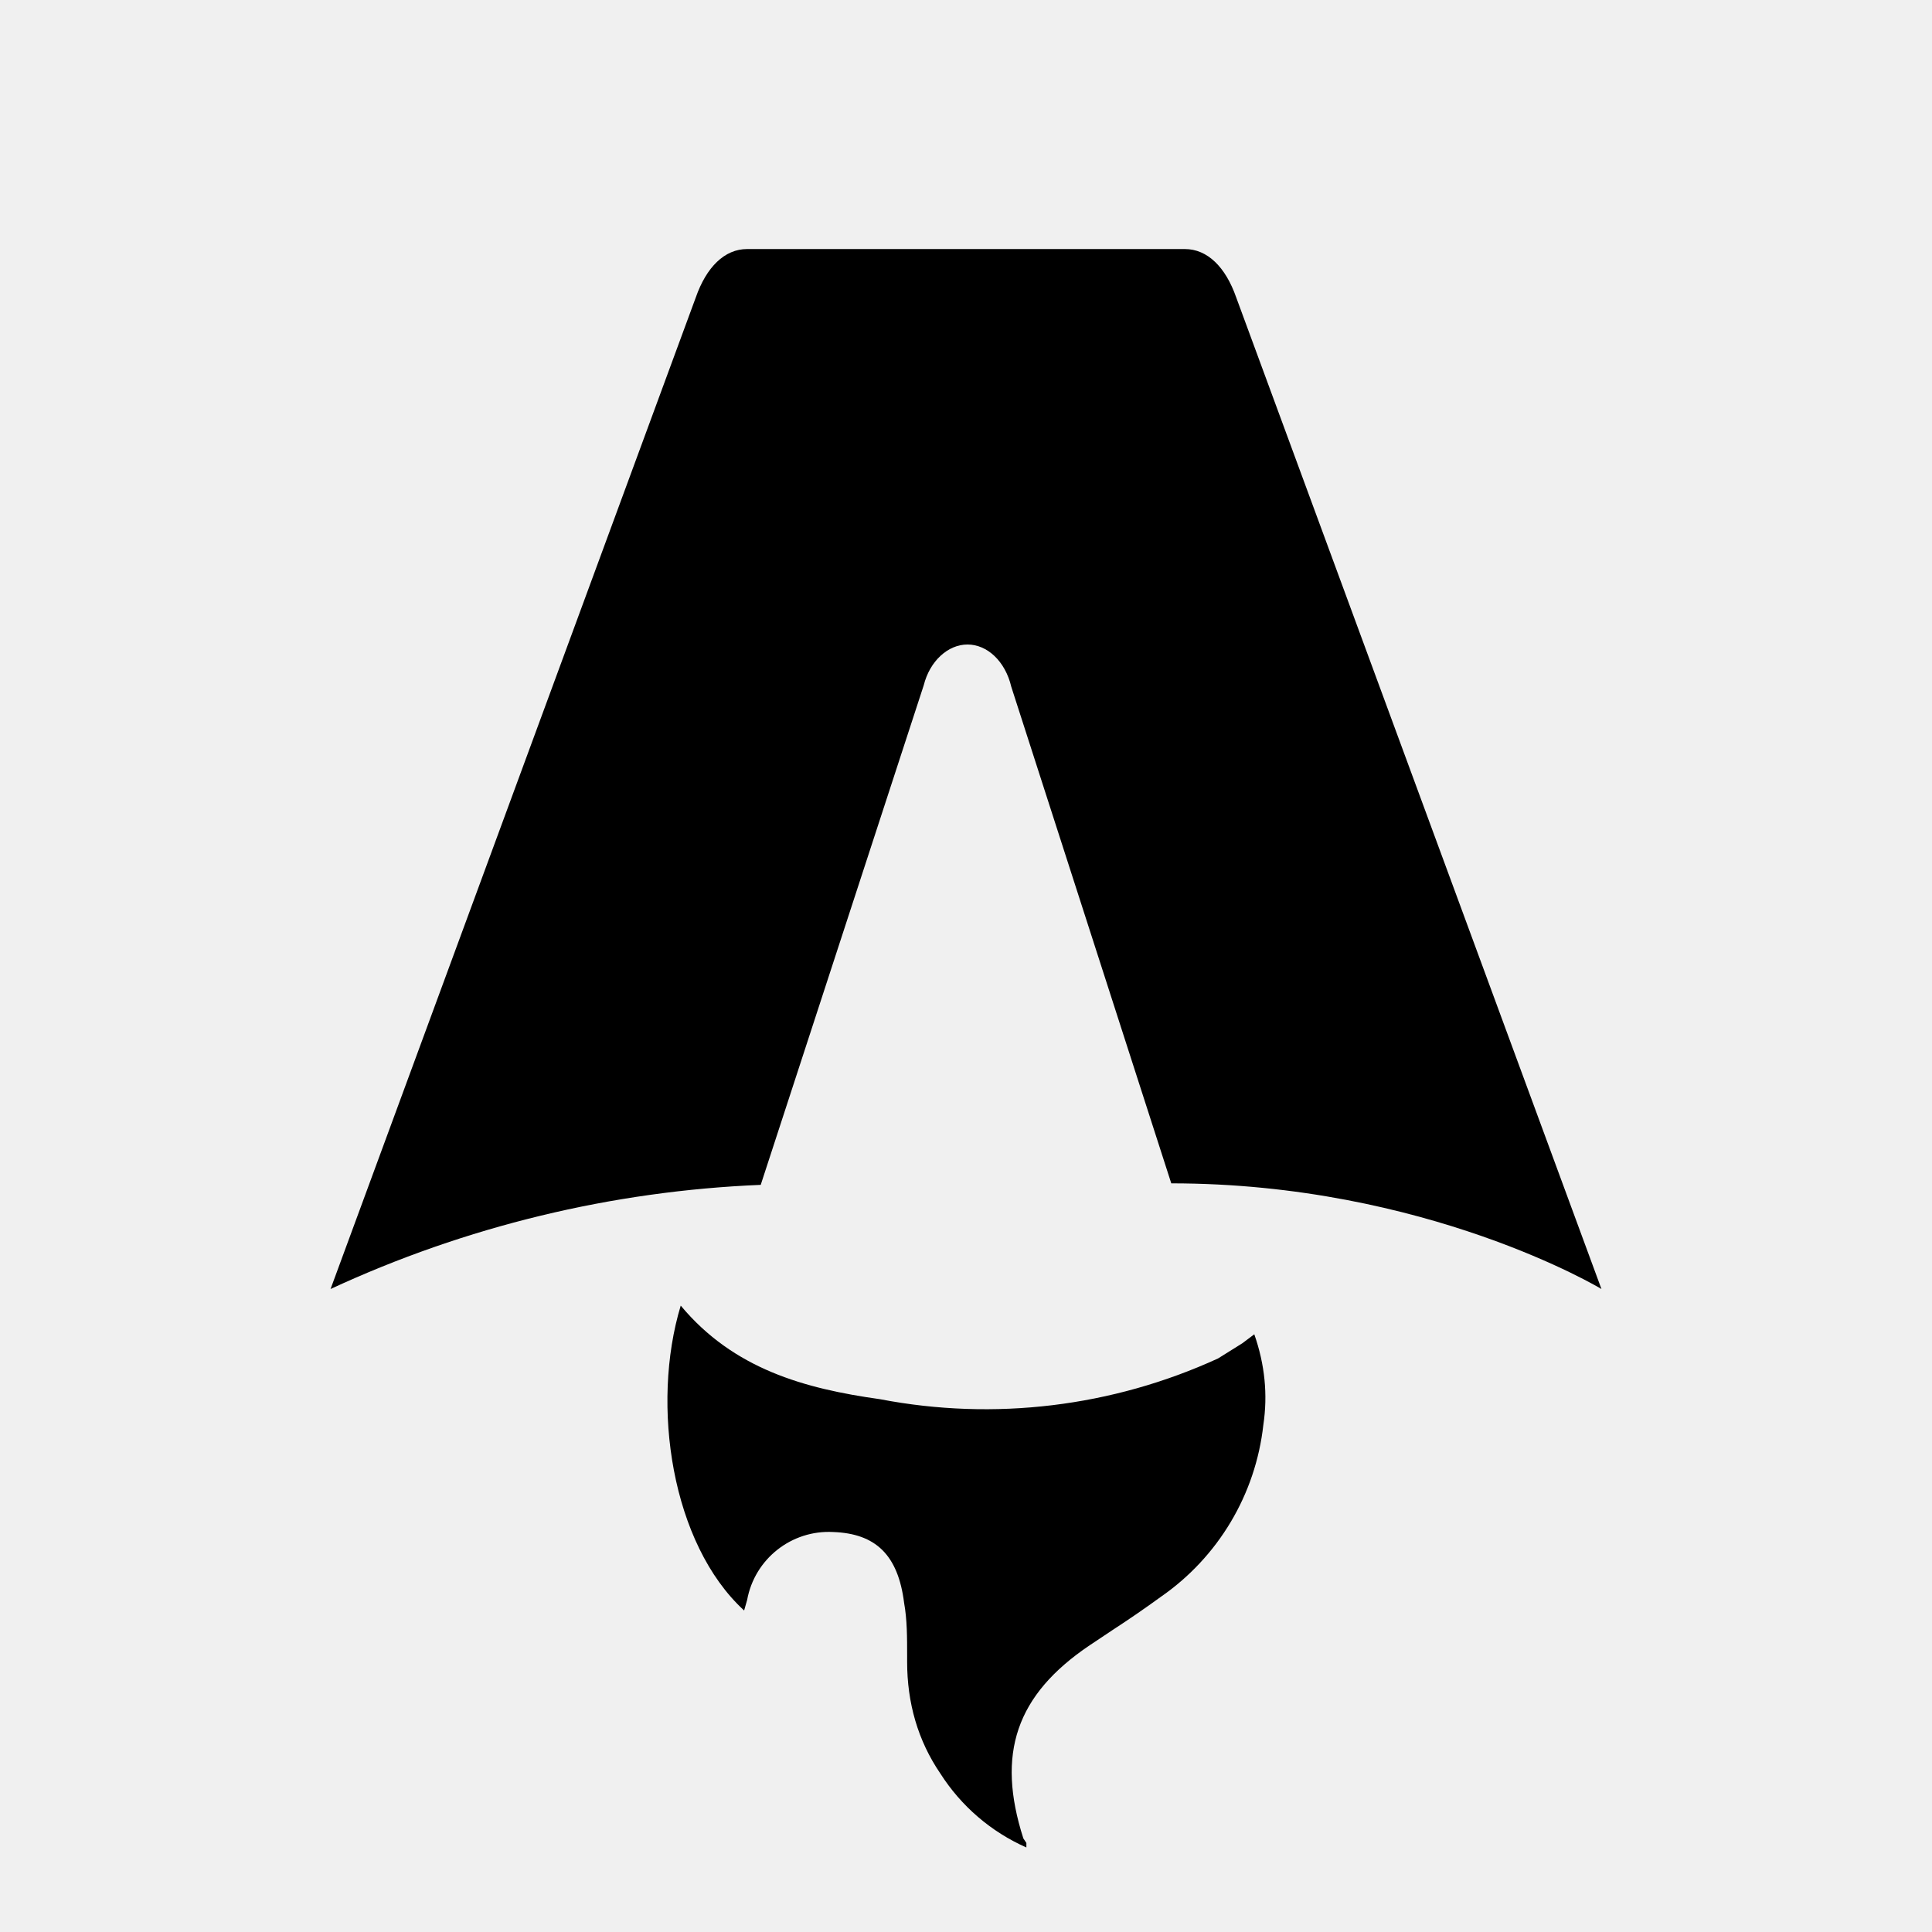
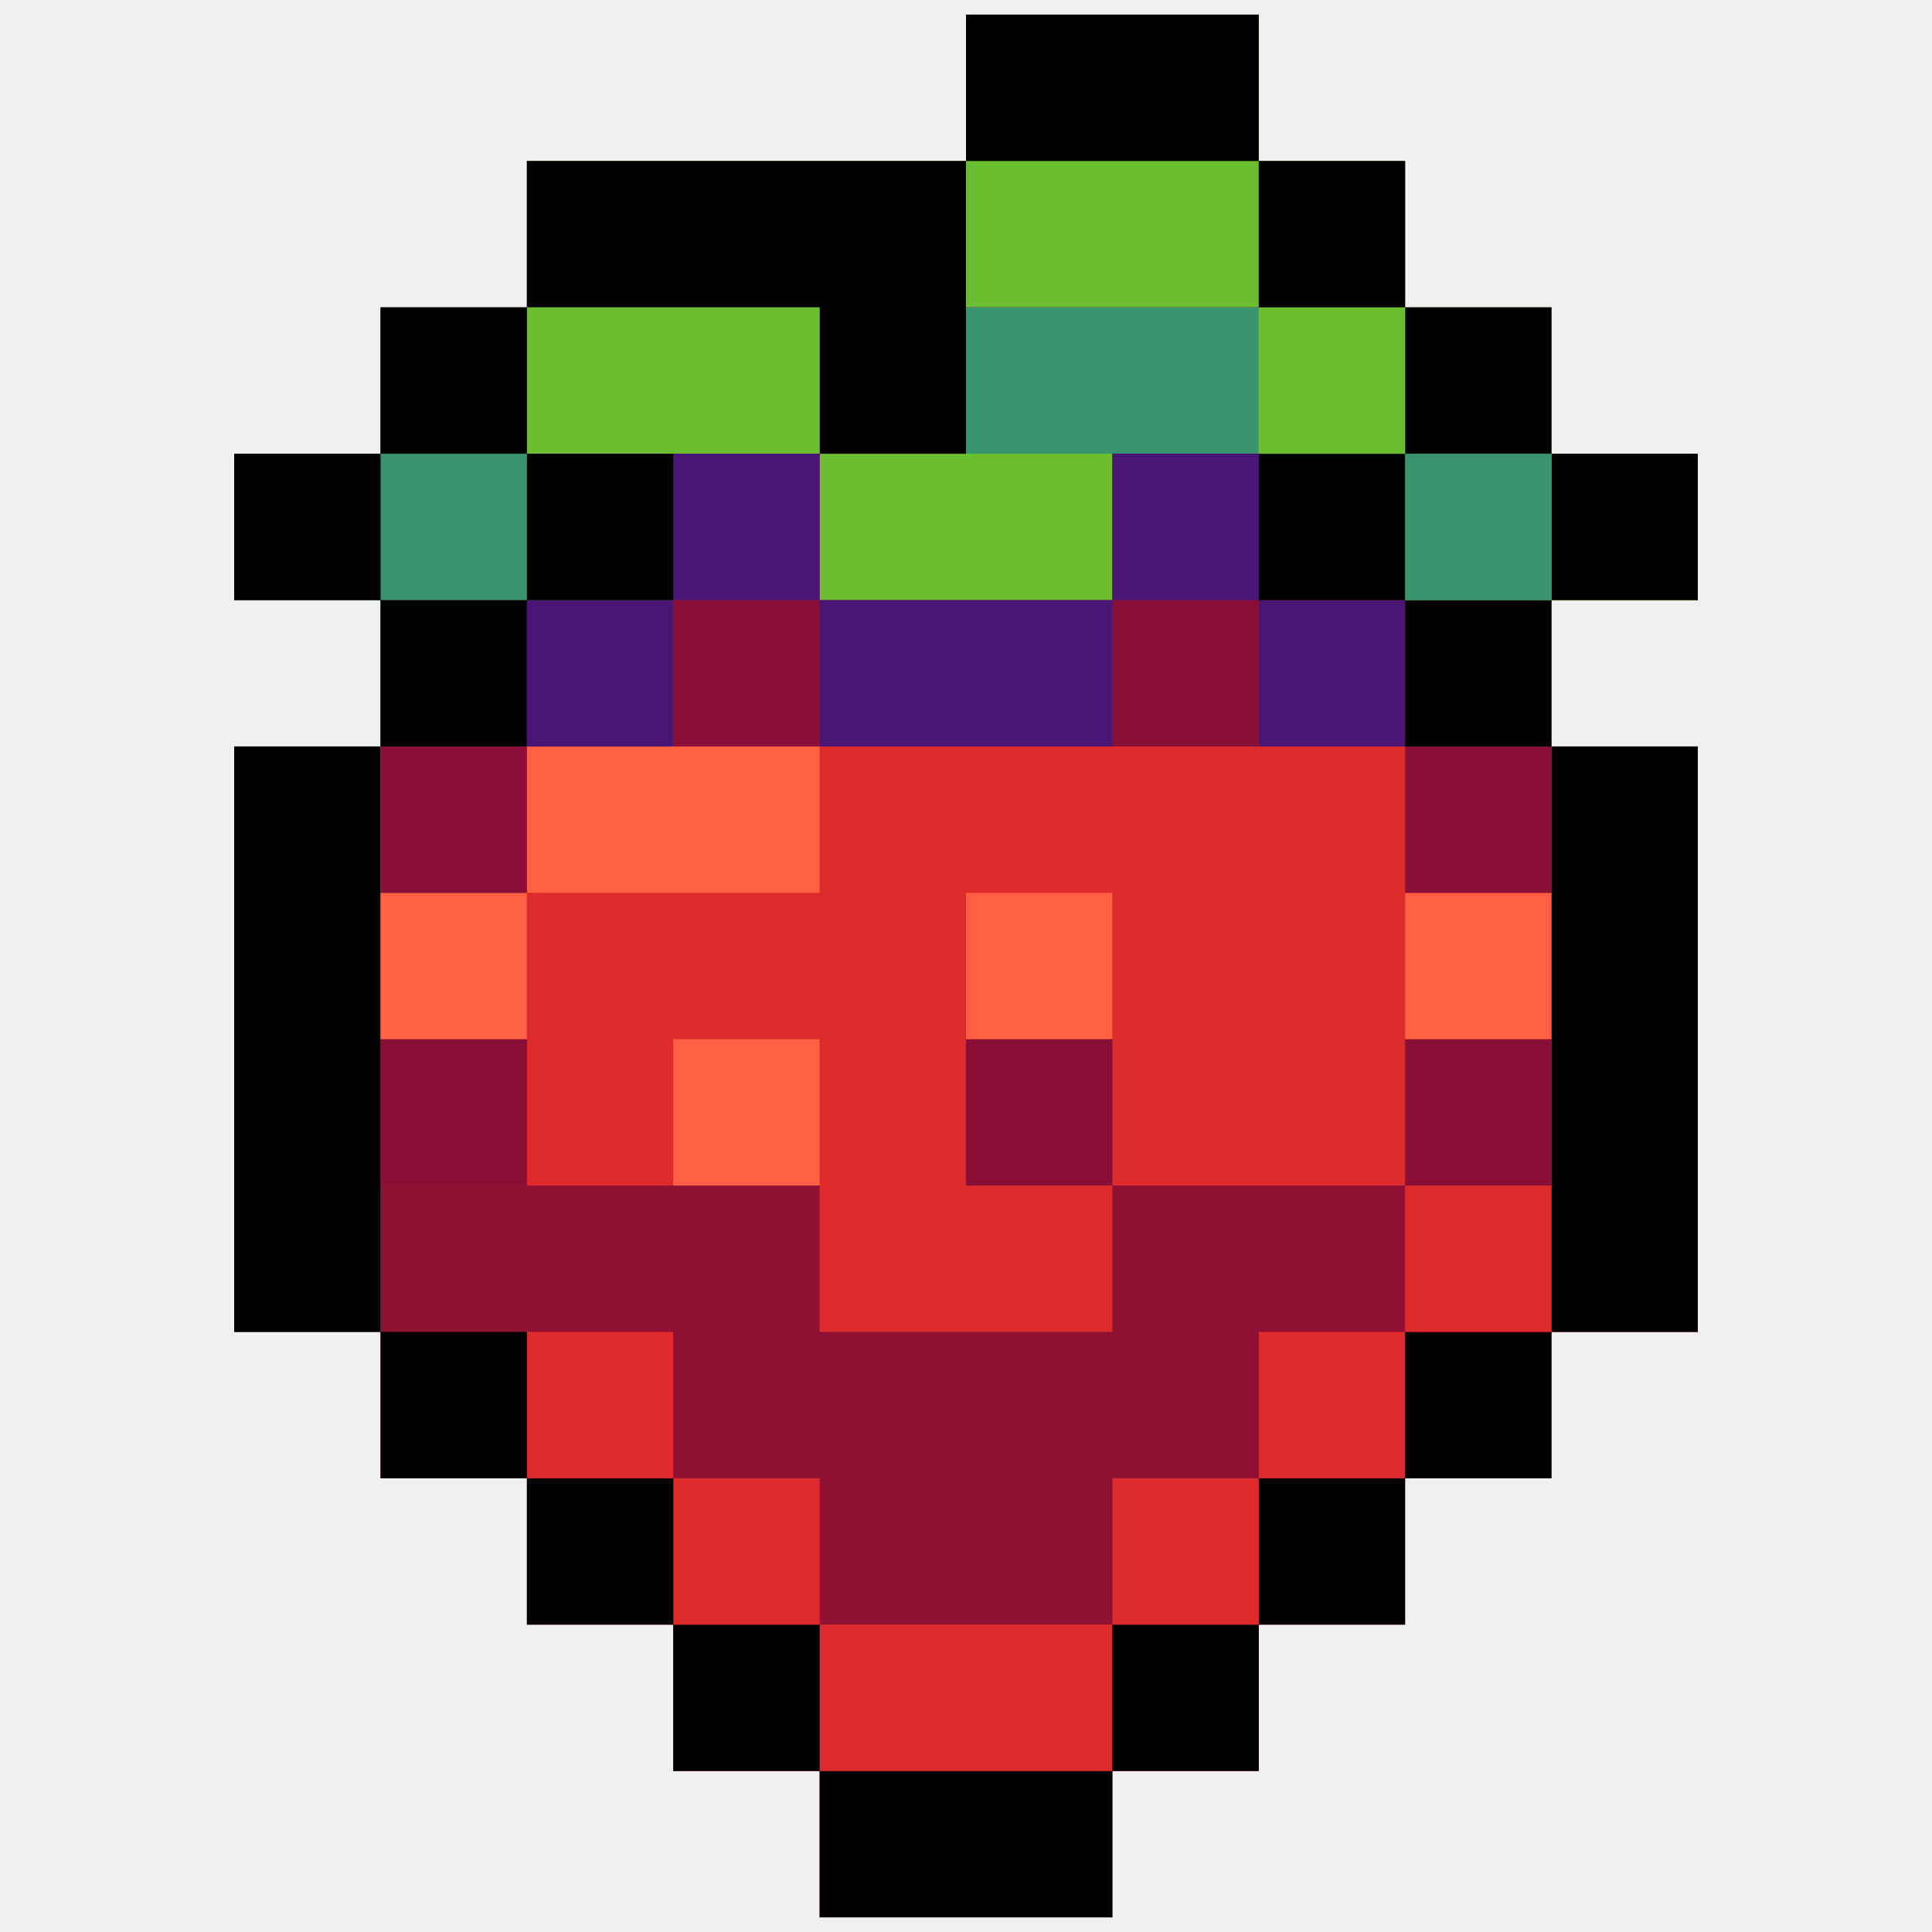
- <svg xmlns="http://www.w3.org/2000/svg" fill="none" viewBox="0 0 128 128">
-   <path d="M50.4 78.5a75.1 75.1 0 0 0-28.5 6.9l24.2-65.7c.7-2 1.9-3.2 3.4-3.2h29c1.5 0 2.7 1.2 3.4 3.2l24.2 65.7s-11.6-7-28.5-7L67 45.5c-.4-1.7-1.6-2.8-2.9-2.8-1.3 0-2.5 1.1-2.9 2.7L50.4 78.5Zm-1.1 28.2Zm-4.2-20.2c-2 6.6-.6 15.8 4.2 20.2a17.5 17.5 0 0 1 .2-.7 5.5 5.5 0 0 1 5.7-4.5c2.8.1 4.3 1.5 4.7 4.7.2 1.1.2 2.3.2 3.5v.4c0 2.7.7 5.2 2.2 7.4a13 13 0 0 0 5.7 4.9v-.3l-.2-.3c-1.8-5.6-.5-9.5 4.4-12.8l1.5-1a73 73 0 0 0 3.2-2.2 16 16 0 0 0 6.8-11.4c.3-2 .1-4-.6-6l-.8.6-1.6 1a37 37 0 0 1-22.4 2.7c-5-.7-9.7-2-13.2-6.2Z" />
-   <style>
-         path { fill: #000; }
-         @media (prefers-color-scheme: dark) {
-             path { fill: #FFF; }
-         }
-     </style>
+ <svg xmlns="http://www.w3.org/2000/svg" version="1.1" width="132" height="132">
+   <path d="M0 0 C6.6 0 13.2 0 20 0 C20 3.3 20 6.6 20 10 C23.3 10 26.6 10 30 10 C30 13.3 30 16.6 30 20 C33.3 20 36.6 20 40 20 C40 23.3 40 26.6 40 30 C43.3 30 46.6 30 50 30 C50 33.3 50 36.6 50 40 C46.7 40 43.4 40 40 40 C40 43.3 40 46.6 40 50 C43.3 50 46.6 50 50 50 C50 63.2 50 76.4 50 90 C46.7 90 43.4 90 40 90 C40 93.3 40 96.6 40 100 C36.7 100 33.4 100 30 100 C30 103.3 30 106.6 30 110 C26.7 110 23.4 110 20 110 C20 113.3 20 116.6 20 120 C16.7 120 13.4 120 10 120 C10 123.3 10 126.6 10 130 C3.4 130 -3.2 130 -10 130 C-10 126.7 -10 123.4 -10 120 C-13.3 120 -16.6 120 -20 120 C-20 116.7 -20 113.4 -20 110 C-23.3 110 -26.6 110 -30 110 C-30 106.7 -30 103.4 -30 100 C-33.3 100 -36.6 100 -40 100 C-40 96.7 -40 93.4 -40 90 C-43.3 90 -46.6 90 -50 90 C-50 76.8 -50 63.6 -50 50 C-46.7 50 -43.4 50 -40 50 C-40 46.7 -40 43.4 -40 40 C-43.3 40 -46.6 40 -50 40 C-50 36.7 -50 33.4 -50 30 C-46.7 30 -43.4 30 -40 30 C-40 26.7 -40 23.4 -40 20 C-36.7 20 -33.4 20 -30 20 C-30 16.7 -30 13.4 -30 10 C-20.1 10 -10.2 10 0 10 C0 6.7 0 3.4 0 0 Z " fill="#911134" transform="translate(66,1)" />
+   <path d="M0 0 C26.4 0 52.8 0 80 0 C80 13.2 80 26.4 80 40 C73.4 40 66.8 40 60 40 C60 36.7 60 33.4 60 30 C53.4 30 46.8 30 40 30 C40 33.3 40 36.6 40 40 C33.4 40 26.8 40 20 40 C20 36.7 20 33.4 20 30 C13.4 30 6.8 30 0 30 C0 26.7 0 23.4 0 20 C-3.3 20 -6.6 20 -10 20 C-10 16.7 -10 13.4 -10 10 C-6.7 10 -3.4 10 0 10 C0 6.7 0 3.4 0 0 Z " fill="#DE2A2A" transform="translate(36,51)" />
+   <path d="M0 0 C6.6 0 13.2 0 20 0 C20 3.3 20 6.6 20 10 C23.3 10 26.6 10 30 10 C30 13.3 30 16.6 30 20 C33.3 20 36.6 20 40 20 C40 23.3 40 26.6 40 30 C43.3 30 46.6 30 50 30 C50 33.3 50 36.6 50 40 C46.7 40 43.4 40 40 40 C40 43.3 40 46.6 40 50 C36.7 50 33.4 50 30 50 C30 46.7 30 43.4 30 40 C26.7 40 23.4 40 20 40 C20 33.4 20 26.8 20 20 C13.4 20 6.8 20 0 20 C0 23.3 0 26.6 0 30 C-3.3 30 -6.6 30 -10 30 C-10 26.7 -10 23.4 -10 20 C-16.6 20 -23.2 20 -30 20 C-30 16.7 -30 13.4 -30 10 C-20.1 10 -10.2 10 0 10 C0 6.7 0 3.4 0 0 Z " fill="#6ABE30" transform="translate(66,1)" />
+   <path d="M0 0 C6.6 0 13.2 0 20 0 C20 3.3 20 6.6 20 10 C23.3 10 26.6 10 30 10 C30 6.7 30 3.4 30 0 C36.6 0 43.2 0 50 0 C50 6.6 50 13.2 50 20 C53.3 20 56.6 20 60 20 C60 23.3 60 26.6 60 30 C40.2 30 20.4 30 0 30 C0 26.7 0 23.4 0 20 C3.3 20 6.6 20 10 20 C10 16.7 10 13.4 10 10 C6.7 10 3.4 10 0 10 C0 6.7 0 3.4 0 0 Z " fill="#8A0F36" transform="translate(36,21)" />
+   <path d="M0 0 C3.3 0 6.6 0 10 0 C10 3.3 10 6.6 10 10 C13.3 10 16.6 10 20 10 C20 13.3 20 16.6 20 20 C16.7 20 13.4 20 10 20 C10 26.6 10 33.2 10 40 C6.7 40 3.4 40 0 40 C0 49.9 0 59.8 0 70 C-3.3 70 -6.6 70 -10 70 C-10 56.8 -10 43.6 -10 30 C-6.7 30 -3.4 30 0 30 C0 26.7 0 23.4 0 20 C-3.3 20 -6.6 20 -10 20 C-10 16.7 -10 13.4 -10 10 C-6.7 10 -3.4 10 0 10 C0 6.7 0 3.4 0 0 Z " fill="#37946E" transform="translate(26,21)" />
+   <path d="M0 0 C3.3 0 6.6 0 10 0 C10 3.3 10 6.6 10 10 C13.3 10 16.6 10 20 10 C20 13.3 20 16.6 20 20 C6.8 20 -6.4 20 -20 20 C-20 16.7 -20 13.4 -20 10 C-13.4 10 -6.8 10 0 10 C0 6.7 0 3.4 0 0 Z " fill="#8A0F36" transform="translate(76,31)" />
+   <path d="M0 0 C3.3 0 6.6 0 10 0 C10 13.2 10 26.4 10 40 C6.7 40 3.4 40 0 40 C0 26.8 0 13.6 0 0 Z " fill="#000000" transform="translate(106,51)" />
+   <path d="M0 0 C3.3 0 6.6 0 10 0 C10 13.2 10 26.4 10 40 C6.7 40 3.4 40 0 40 C0 26.8 0 13.6 0 0 Z " fill="#000000" transform="translate(16,51)" />
+   <path d="M0 0 C6.6 0 13.2 0 20 0 C20 3.3 20 6.6 20 10 C16.7 10 13.4 10 10 10 C10 13.3 10 16.6 10 20 C3.4 20 -3.2 20 -10 20 C-10 16.7 -10 13.4 -10 10 C-6.7 10 -3.4 10 0 10 C0 6.7 0 3.4 0 0 Z " fill="#6ABE30" transform="translate(66,21)" />
+   <path d="M0 0 C9.9 0 19.8 0 30 0 C30 6.6 30 13.2 30 20 C26.7 20 23.4 20 20 20 C20 16.7 20 13.4 20 10 C13.4 10 6.8 10 0 10 C0 6.7 0 3.4 0 0 Z " fill="#000000" transform="translate(36,11)" />
+   <path d="M0 0 C6.6 0 13.2 0 20 0 C20 3.3 20 6.6 20 10 C13.4 10 6.8 10 0 10 C0 6.7 0 3.4 0 0 Z " fill="#000000" transform="translate(56,121)" />
+   <path d="M0 0 C6.6 0 13.2 0 20 0 C20 3.3 20 6.6 20 10 C13.4 10 6.8 10 0 10 C0 6.7 0 3.4 0 0 Z " fill="#DE2A2A" transform="translate(56,111)" />
+   <path d="M0 0 C6.6 0 13.2 0 20 0 C20 3.3 20 6.6 20 10 C13.4 10 6.8 10 0 10 C0 6.7 0 3.4 0 0 Z " fill="#FF5F42" transform="translate(36,51)" />
+   <path d="M0 0 C6.6 0 13.2 0 20 0 C20 3.3 20 6.6 20 10 C13.4 10 6.8 10 0 10 C0 6.7 0 3.4 0 0 Z " fill="#491675" transform="translate(56,41)" />
+   <path d="M0 0 C6.6 0 13.2 0 20 0 C20 3.3 20 6.6 20 10 C13.4 10 6.8 10 0 10 C0 6.7 0 3.4 0 0 Z " fill="#37946E" transform="translate(66,21)" />
+   <path d="M0 0 C6.6 0 13.2 0 20 0 C20 3.3 20 6.6 20 10 C13.4 10 6.8 10 0 10 C0 6.7 0 3.4 0 0 Z " fill="#6ABE30" transform="translate(36,21)" />
+   <path d="M0 0 C6.6 0 13.2 0 20 0 C20 3.3 20 6.6 20 10 C13.4 10 6.8 10 0 10 C0 6.7 0 3.4 0 0 Z " fill="#000000" transform="translate(66,1)" />
+   <path d="M0 0 C3.3 0 6.6 0 10 0 C10 3.3 10 6.6 10 10 C6.7 10 3.4 10 0 10 C0 6.7 0 3.4 0 0 Z " fill="#000000" transform="translate(76,111)" />
+   <path d="M0 0 C3.3 0 6.6 0 10 0 C10 3.3 10 6.6 10 10 C6.7 10 3.4 10 0 10 C0 6.7 0 3.4 0 0 Z " fill="#000000" transform="translate(46,111)" />
+   <path d="M0 0 C3.3 0 6.6 0 10 0 C10 3.3 10 6.6 10 10 C6.7 10 3.4 10 0 10 C0 6.7 0 3.4 0 0 Z " fill="#000000" transform="translate(86,101)" />
+   <path d="M0 0 C3.3 0 6.6 0 10 0 C10 3.3 10 6.6 10 10 C6.7 10 3.4 10 0 10 C0 6.7 0 3.4 0 0 Z " fill="#DE2A2A" transform="translate(76,101)" />
+   <path d="M0 0 C3.3 0 6.6 0 10 0 C10 3.3 10 6.6 10 10 C6.7 10 3.4 10 0 10 C0 6.7 0 3.4 0 0 Z " fill="#DE2A2A" transform="translate(46,101)" />
+   <path d="M0 0 C3.3 0 6.6 0 10 0 C10 3.3 10 6.6 10 10 C6.7 10 3.4 10 0 10 C0 6.7 0 3.4 0 0 Z " fill="#000000" transform="translate(36,101)" />
+   <path d="M0 0 C3.3 0 6.6 0 10 0 C10 3.3 10 6.6 10 10 C6.7 10 3.4 10 0 10 C0 6.7 0 3.4 0 0 Z " fill="#000000" transform="translate(96,91)" />
+   <path d="M0 0 C3.3 0 6.6 0 10 0 C10 3.3 10 6.6 10 10 C6.7 10 3.4 10 0 10 C0 6.7 0 3.4 0 0 Z " fill="#DE2A2A" transform="translate(86,91)" />
+   <path d="M0 0 C3.3 0 6.6 0 10 0 C10 3.3 10 6.6 10 10 C6.7 10 3.4 10 0 10 C0 6.7 0 3.4 0 0 Z " fill="#DE2A2A" transform="translate(36,91)" />
+   <path d="M0 0 C3.3 0 6.6 0 10 0 C10 3.3 10 6.6 10 10 C6.7 10 3.4 10 0 10 C0 6.7 0 3.4 0 0 Z " fill="#000000" transform="translate(26,91)" />
+   <path d="M0 0 C3.3 0 6.6 0 10 0 C10 3.3 10 6.6 10 10 C6.7 10 3.4 10 0 10 C0 6.7 0 3.4 0 0 Z " fill="#DE2A2A" transform="translate(96,81)" />
+   <path d="M0 0 C3.3 0 6.6 0 10 0 C10 3.3 10 6.6 10 10 C6.7 10 3.4 10 0 10 C0 6.7 0 3.4 0 0 Z " fill="#8A0F36" transform="translate(96,71)" />
+   <path d="M0 0 C3.3 0 6.6 0 10 0 C10 3.3 10 6.6 10 10 C6.7 10 3.4 10 0 10 C0 6.7 0 3.4 0 0 Z " fill="#8A0F36" transform="translate(66,71)" />
+   <path d="M0 0 C3.3 0 6.6 0 10 0 C10 3.3 10 6.6 10 10 C6.7 10 3.4 10 0 10 C0 6.7 0 3.4 0 0 Z " fill="#FF5F42" transform="translate(46,71)" />
+   <path d="M0 0 C3.3 0 6.6 0 10 0 C10 3.3 10 6.6 10 10 C6.7 10 3.4 10 0 10 C0 6.7 0 3.4 0 0 Z " fill="#8A0F36" transform="translate(26,71)" />
+   <path d="M0 0 C3.3 0 6.6 0 10 0 C10 3.3 10 6.6 10 10 C6.7 10 3.4 10 0 10 C0 6.7 0 3.4 0 0 Z " fill="#FF5F42" transform="translate(96,61)" />
+   <path d="M0 0 C3.3 0 6.6 0 10 0 C10 3.3 10 6.6 10 10 C6.7 10 3.4 10 0 10 C0 6.7 0 3.4 0 0 Z " fill="#FF5F42" transform="translate(66,61)" />
+   <path d="M0 0 C3.3 0 6.6 0 10 0 C10 3.3 10 6.6 10 10 C6.7 10 3.4 10 0 10 C0 6.7 0 3.4 0 0 Z " fill="#FF5F42" transform="translate(26,61)" />
+   <path d="M0 0 C3.3 0 6.6 0 10 0 C10 3.3 10 6.6 10 10 C6.7 10 3.4 10 0 10 C0 6.7 0 3.4 0 0 Z " fill="#8A0F36" transform="translate(96,51)" />
+   <path d="M0 0 C3.3 0 6.6 0 10 0 C10 3.3 10 6.6 10 10 C6.7 10 3.4 10 0 10 C0 6.7 0 3.4 0 0 Z " fill="#8A0F36" transform="translate(26,51)" />
+   <path d="M0 0 C3.3 0 6.6 0 10 0 C10 3.3 10 6.6 10 10 C6.7 10 3.4 10 0 10 C0 6.7 0 3.4 0 0 Z " fill="#000000" transform="translate(96,41)" />
+   <path d="M0 0 C3.3 0 6.6 0 10 0 C10 3.3 10 6.6 10 10 C6.7 10 3.4 10 0 10 C0 6.7 0 3.4 0 0 Z " fill="#491675" transform="translate(86,41)" />
+   <path d="M0 0 C3.3 0 6.6 0 10 0 C10 3.3 10 6.6 10 10 C6.7 10 3.4 10 0 10 C0 6.7 0 3.4 0 0 Z " fill="#491675" transform="translate(36,41)" />
+   <path d="M0 0 C3.3 0 6.6 0 10 0 C10 3.3 10 6.6 10 10 C6.7 10 3.4 10 0 10 C0 6.7 0 3.4 0 0 Z " fill="#000000" transform="translate(26,41)" />
+   <path d="M0 0 C3.3 0 6.6 0 10 0 C10 3.3 10 6.6 10 10 C6.7 10 3.4 10 0 10 C0 6.7 0 3.4 0 0 Z " fill="#000000" transform="translate(106,31)" />
+   <path d="M0 0 C3.3 0 6.6 0 10 0 C10 3.3 10 6.6 10 10 C6.7 10 3.4 10 0 10 C0 6.7 0 3.4 0 0 Z " fill="#37946E" transform="translate(96,31)" />
+   <path d="M0 0 C3.3 0 6.6 0 10 0 C10 3.3 10 6.6 10 10 C6.7 10 3.4 10 0 10 C0 6.7 0 3.4 0 0 Z " fill="#000000" transform="translate(86,31)" />
+   <path d="M0 0 C3.3 0 6.6 0 10 0 C10 3.3 10 6.6 10 10 C6.7 10 3.4 10 0 10 C0 6.7 0 3.4 0 0 Z " fill="#491675" transform="translate(76,31)" />
+   <path d="M0 0 C3.3 0 6.6 0 10 0 C10 3.3 10 6.6 10 10 C6.7 10 3.4 10 0 10 C0 6.7 0 3.4 0 0 Z " fill="#491675" transform="translate(46,31)" />
+   <path d="M0 0 C3.3 0 6.6 0 10 0 C10 3.3 10 6.6 10 10 C6.7 10 3.4 10 0 10 C0 6.7 0 3.4 0 0 Z " fill="#000000" transform="translate(36,31)" />
+   <path d="M0 0 C3.3 0 6.6 0 10 0 C10 3.3 10 6.6 10 10 C6.7 10 3.4 10 0 10 C0 6.7 0 3.4 0 0 Z " fill="#000000" transform="translate(16,31)" />
+   <path d="M0 0 C3.3 0 6.6 0 10 0 C10 3.3 10 6.6 10 10 C6.7 10 3.4 10 0 10 C0 6.7 0 3.4 0 0 Z " fill="#000000" transform="translate(96,21)" />
+   <path d="M0 0 C3.3 0 6.6 0 10 0 C10 3.3 10 6.6 10 10 C6.7 10 3.4 10 0 10 C0 6.7 0 3.4 0 0 Z " fill="#6ABE30" transform="translate(86,21)" />
+   <path d="M0 0 C3.3 0 6.6 0 10 0 C10 3.3 10 6.6 10 10 C6.7 10 3.4 10 0 10 C0 6.7 0 3.4 0 0 Z " fill="#000000" transform="translate(26,21)" />
+   <path d="M0 0 C3.3 0 6.6 0 10 0 C10 3.3 10 6.6 10 10 C6.7 10 3.4 10 0 10 C0 6.7 0 3.4 0 0 Z " fill="#000000" transform="translate(86,11)" />
</svg>
